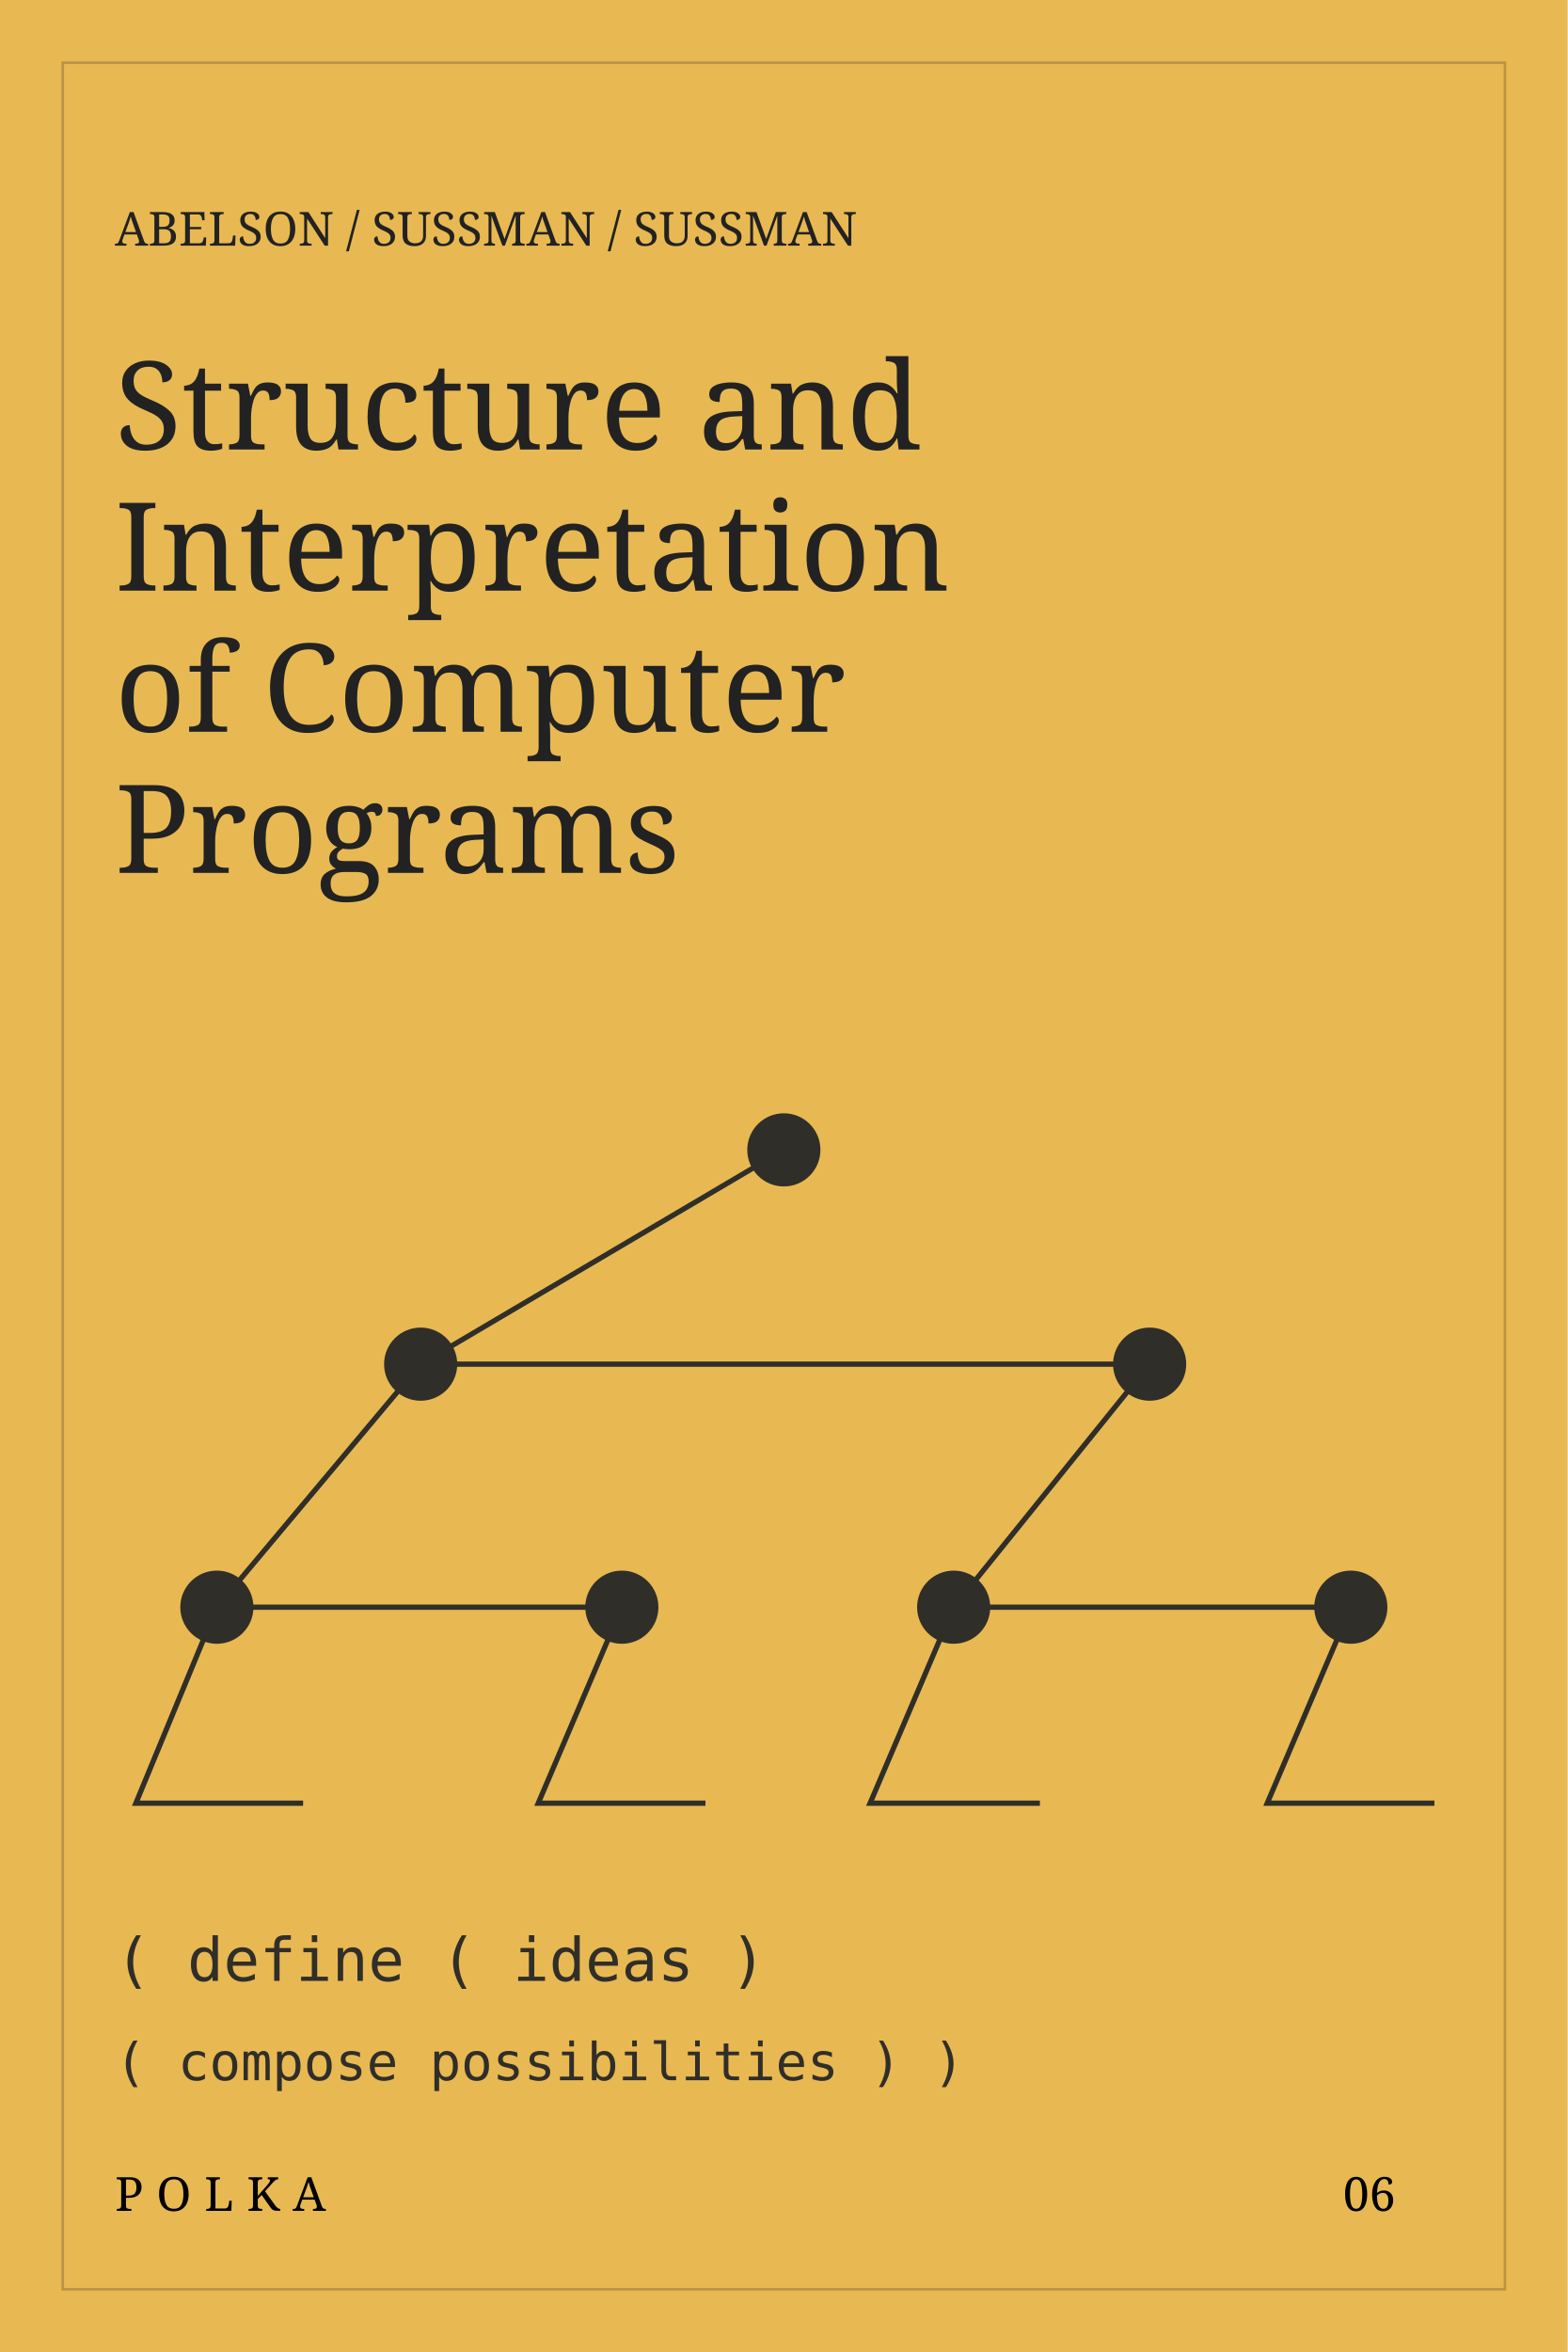
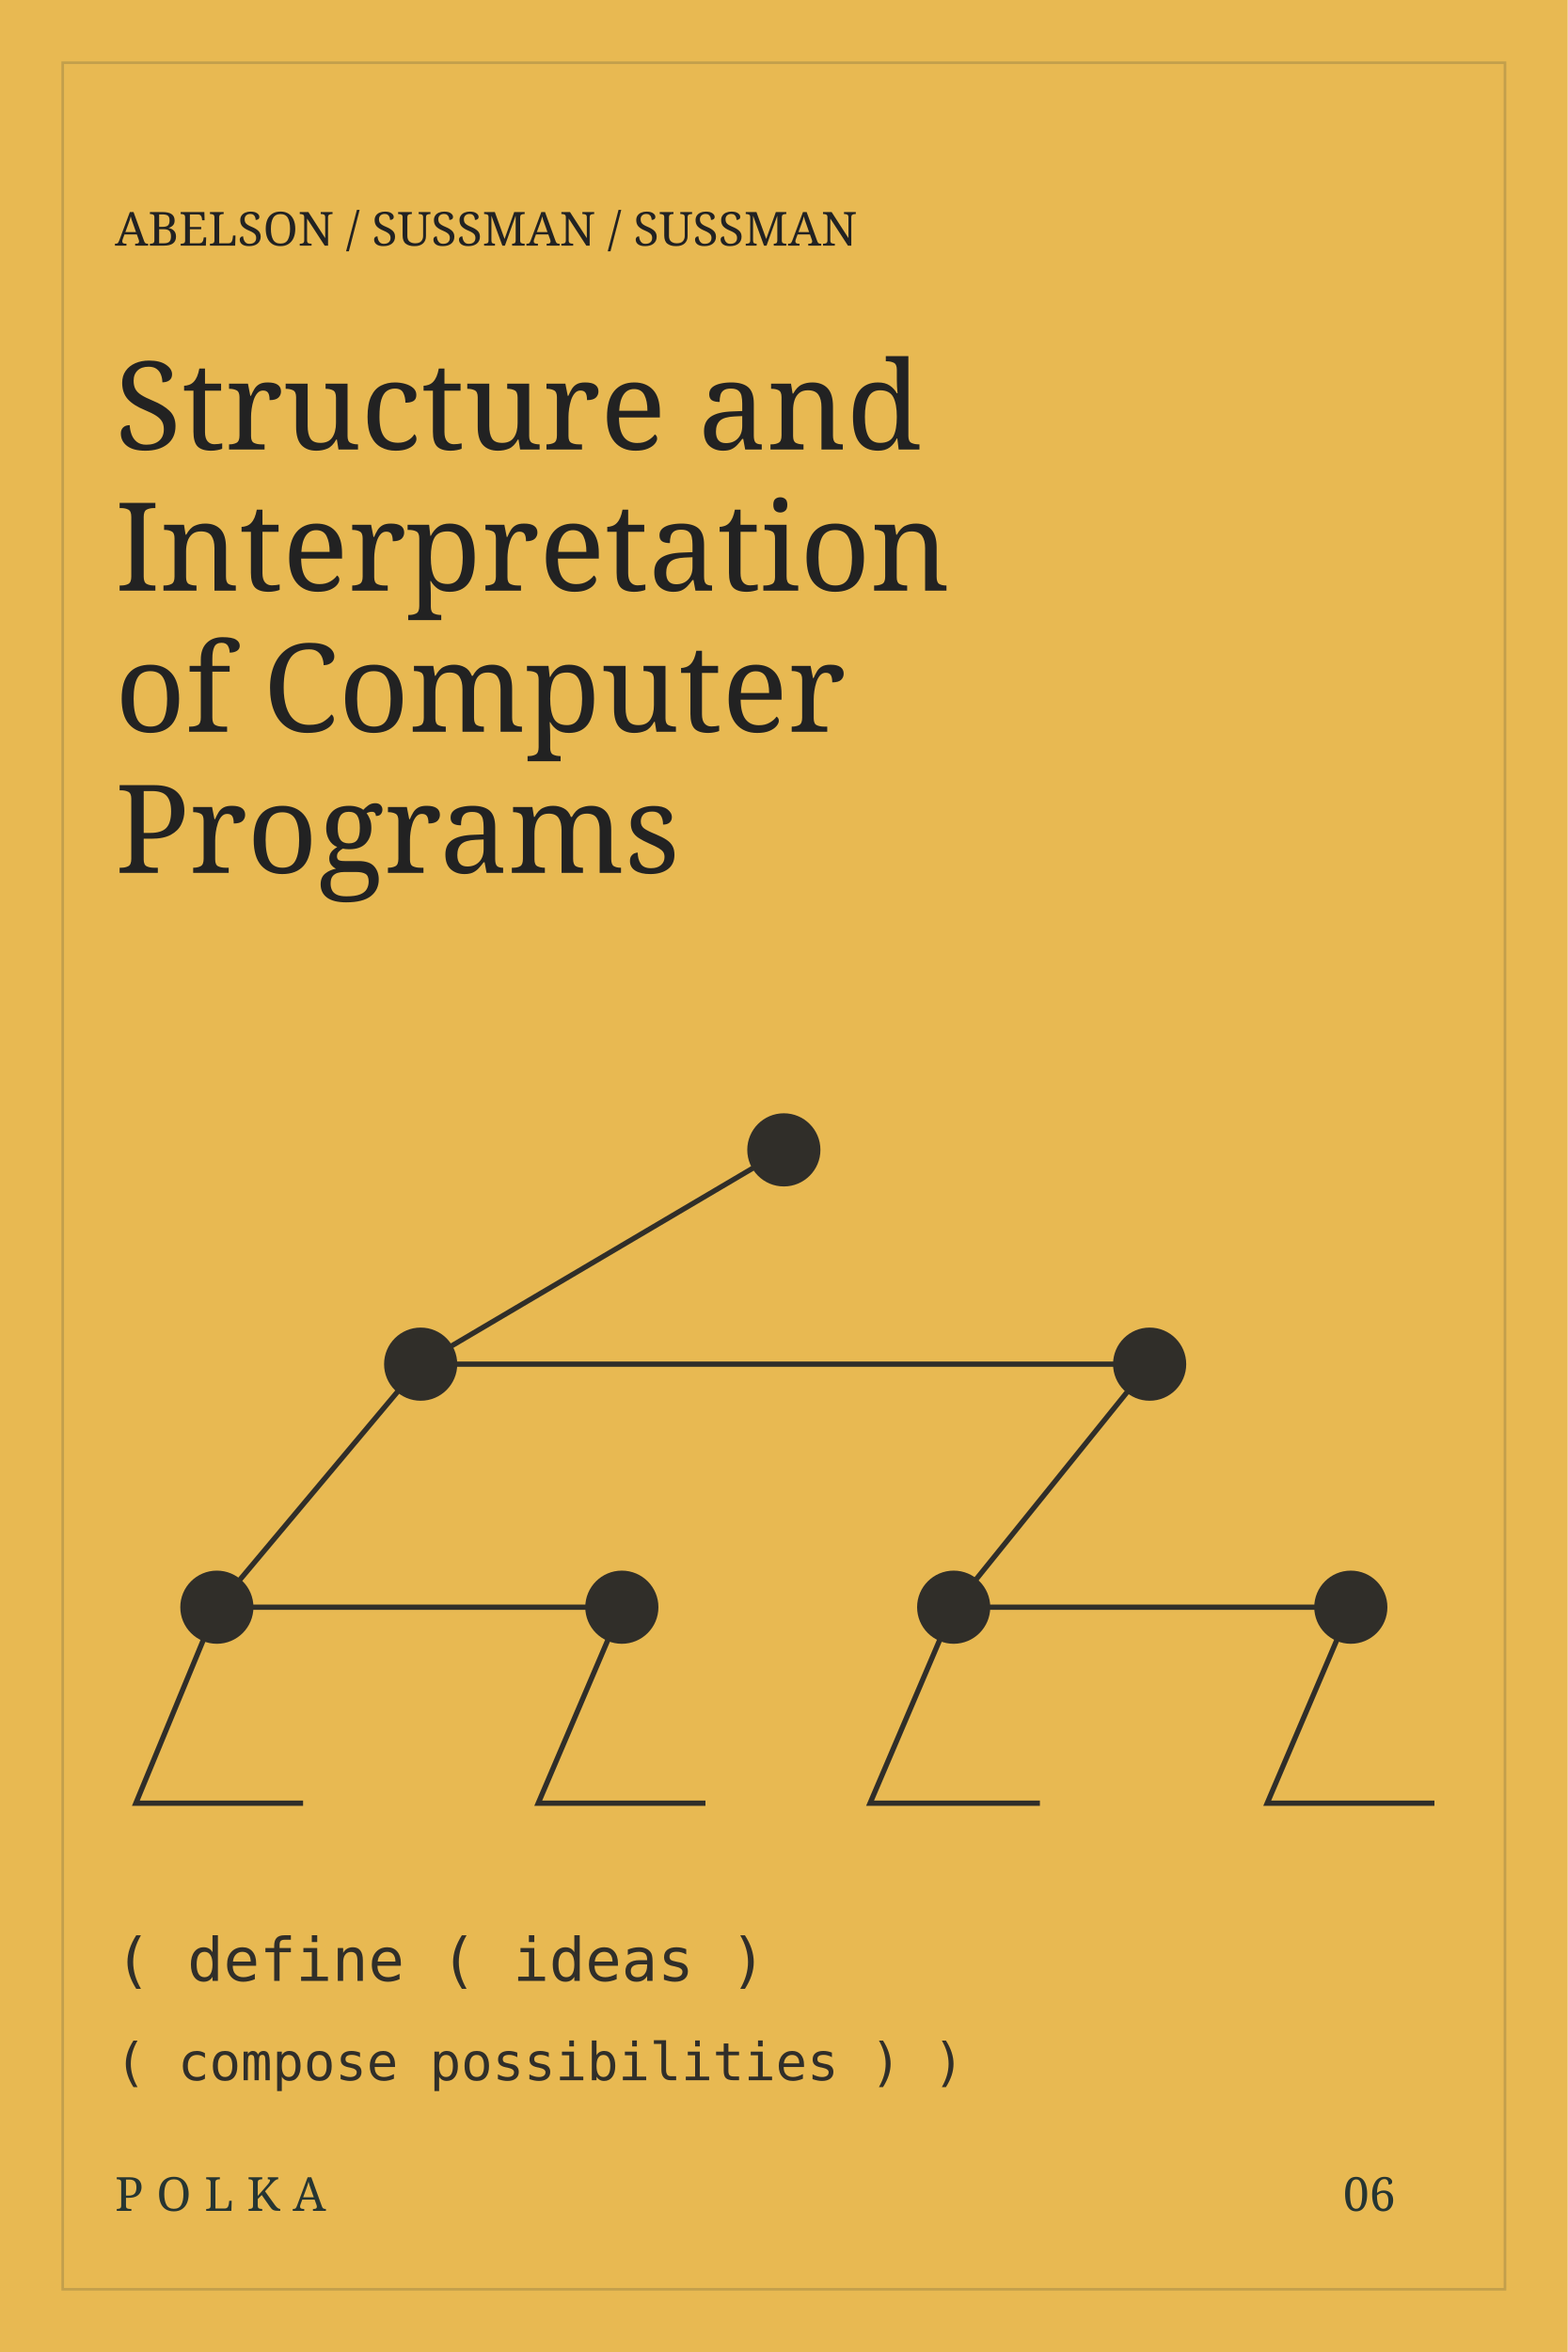
- <svg xmlns="http://www.w3.org/2000/svg" width="600" height="900" viewBox="0 0 600 900">
+ <svg xmlns="http://www.w3.org/2000/svg" width="600" height="900" viewBox="0 0 600 900" style="color:#263532">
  <defs>
    <filter id="mist">
      <feGaussianBlur stdDeviation="40" />
    </filter>
  </defs>
  <rect width="600" height="900" fill="#e8b952" />
  <g font-family="Georgia, 'Hiragino Mincho ProN', serif">
    <g stroke="#302e29" fill="none" stroke-width="2">
      <path d="M300 440L161 522L440 522M161 522L83 615L238 615M440 522L365 615L517 615M83 615L52 690L116 690M238 615L206 690L270 690M365 615L333 690L398 690M517 615L485 690L549 690" />
    </g>
    <circle cx="300" cy="440" r="14" fill="#302e29" />
    <circle cx="161" cy="522" r="14" fill="#302e29" />
    <circle cx="440" cy="522" r="14" fill="#302e29" />
    <circle cx="83" cy="615" r="14" fill="#302e29" />
    <circle cx="238" cy="615" r="14" fill="#302e29" />
    <circle cx="365" cy="615" r="14" fill="#302e29" />
    <circle cx="517" cy="615" r="14" fill="#302e29" />
    <text x="44" y="94" font-size="18" fill="#222">ABELSON / SUSSMAN / SUSSMAN</text>
    <text x="44" y="172" font-size="47" fill="#222">Structure and</text>
    <text x="44" y="226" font-size="47" fill="#222">Interpretation</text>
    <text x="44" y="280" font-size="47" fill="#222">of Computer</text>
    <text x="44" y="334" font-size="47" fill="#222">Programs</text>
    <text x="44" y="758" font-size="23" fill="#302e29" font-family="monospace">( define ( ideas )</text>
    <text x="44" y="796" font-size="20" fill="#302e29" font-family="monospace">  ( compose possibilities ) )</text>
    <text x="44" y="846" font-size="18" fill="currentColor" letter-spacing="5">POLKA</text>
    <text x="514" y="846" font-size="18" fill="currentColor">06</text>
  </g>
  <rect x="24" y="24" width="552" height="852" fill="none" stroke="currentColor" opacity=".2" />
</svg>
